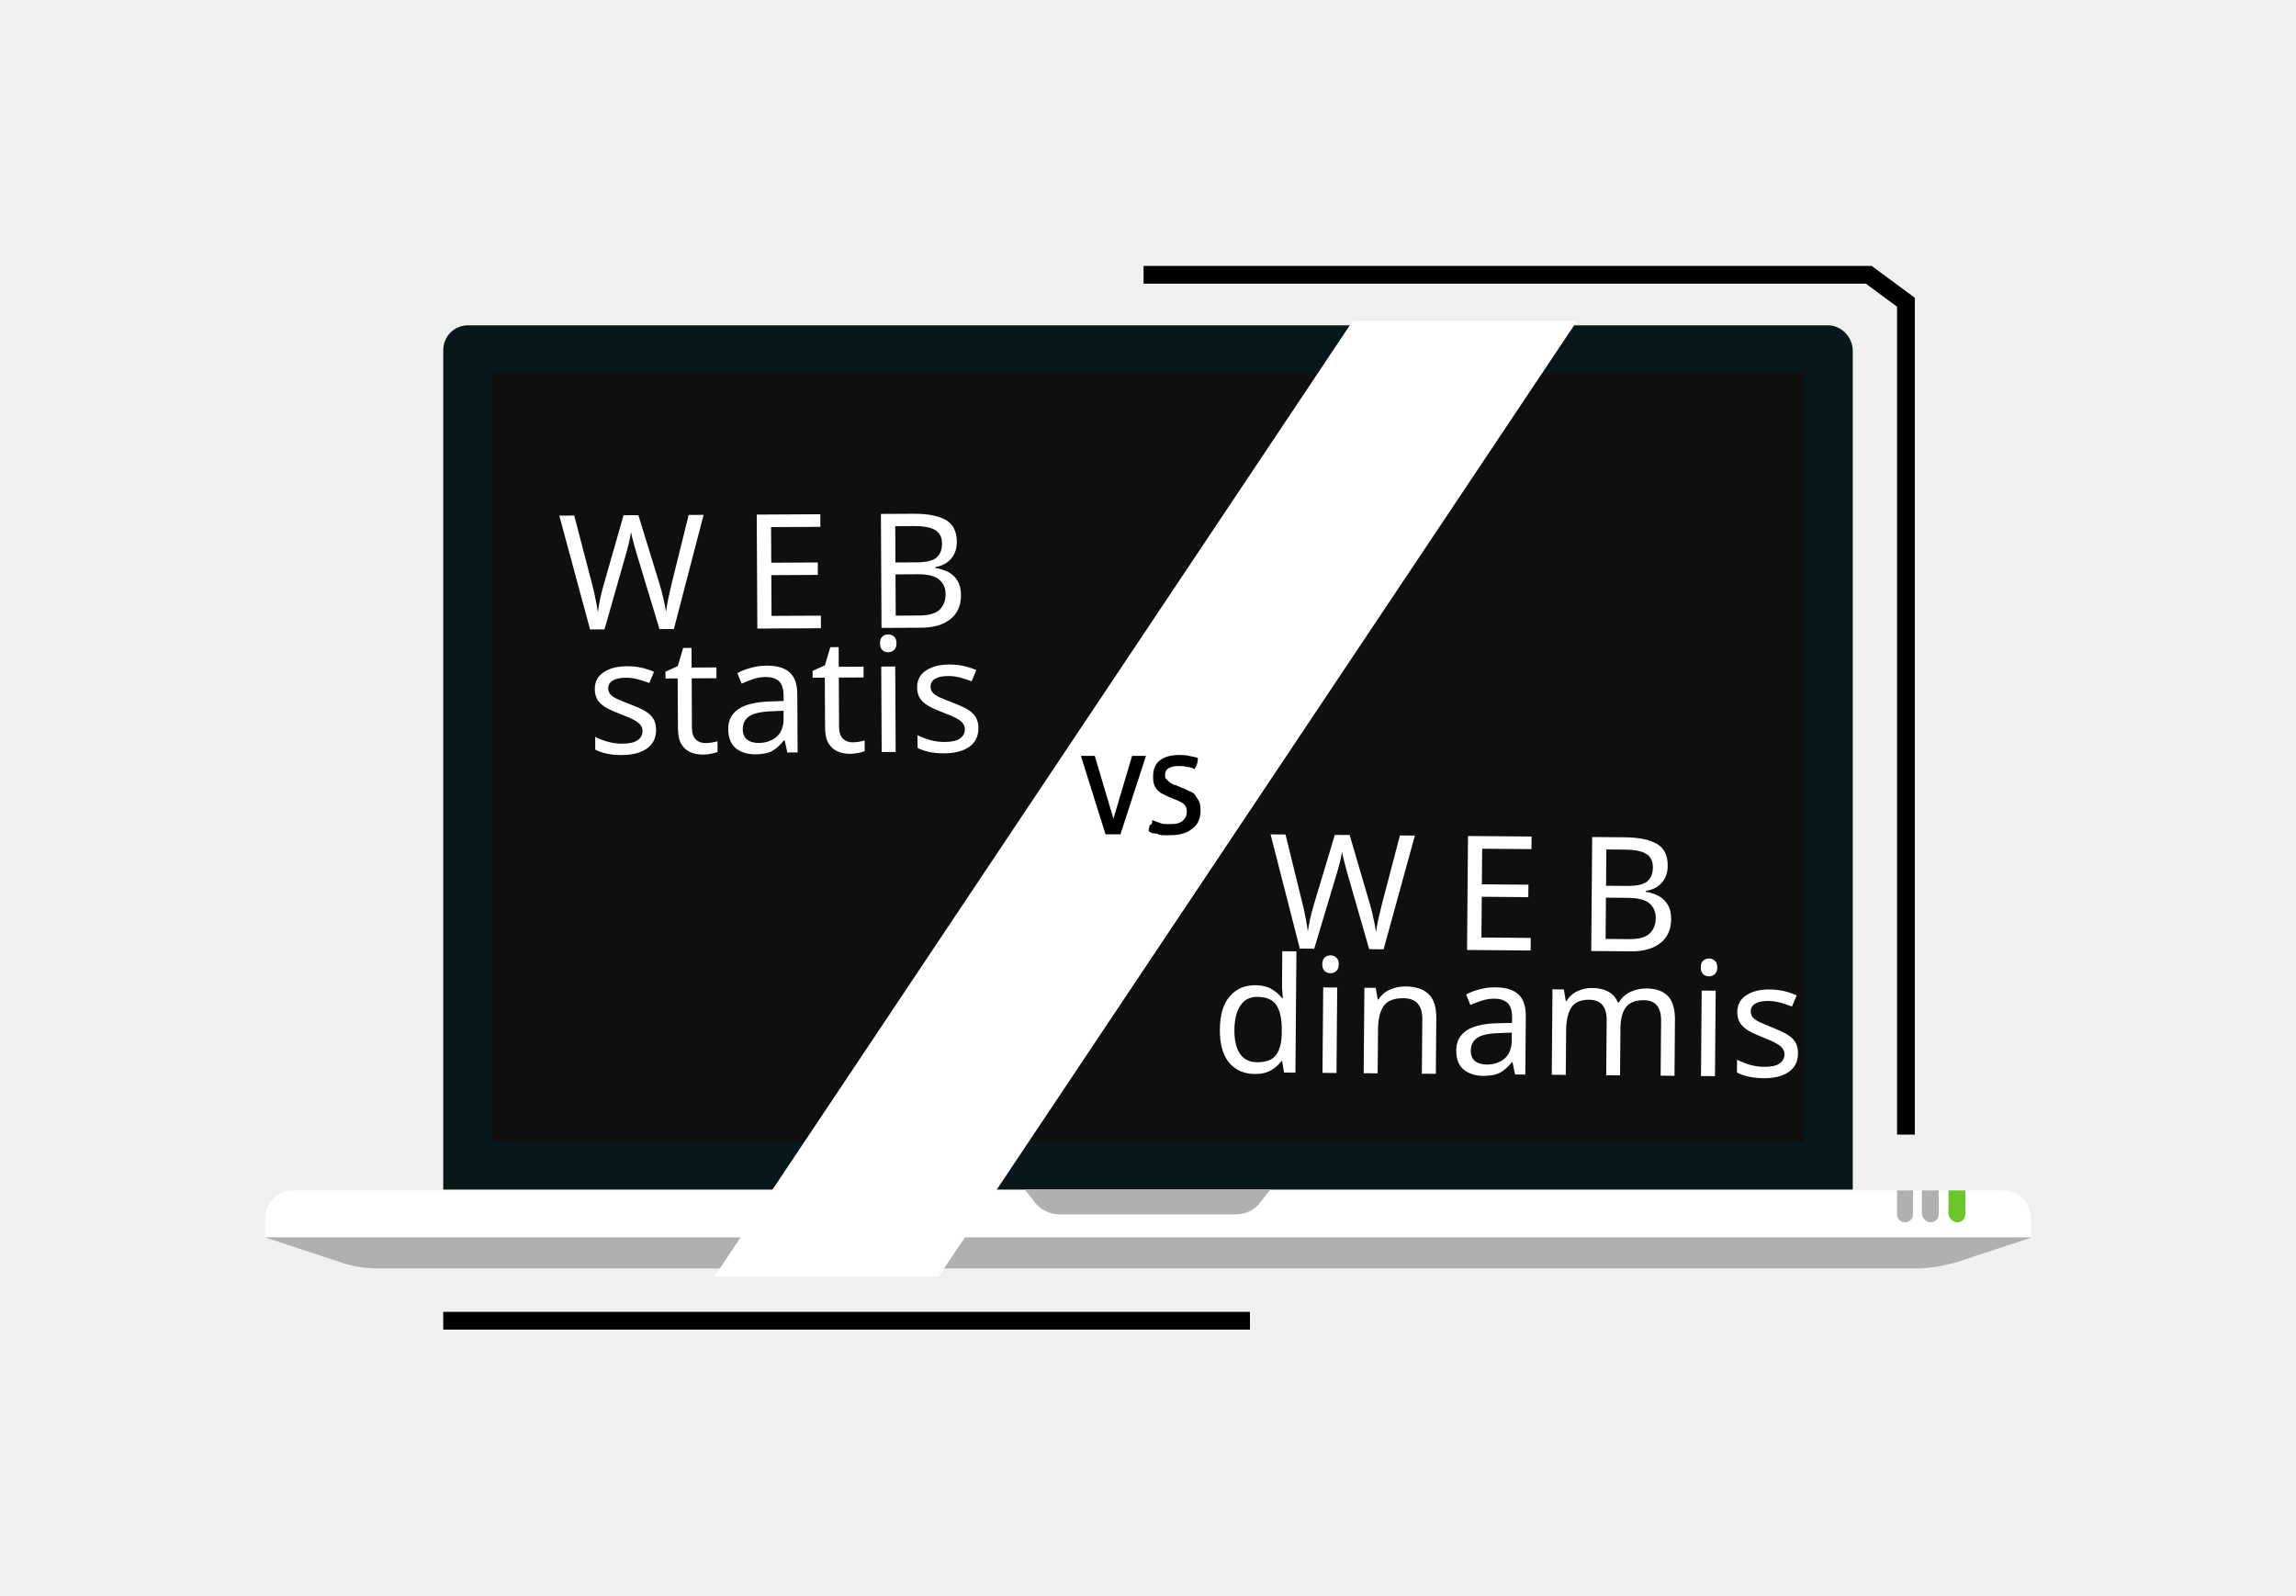
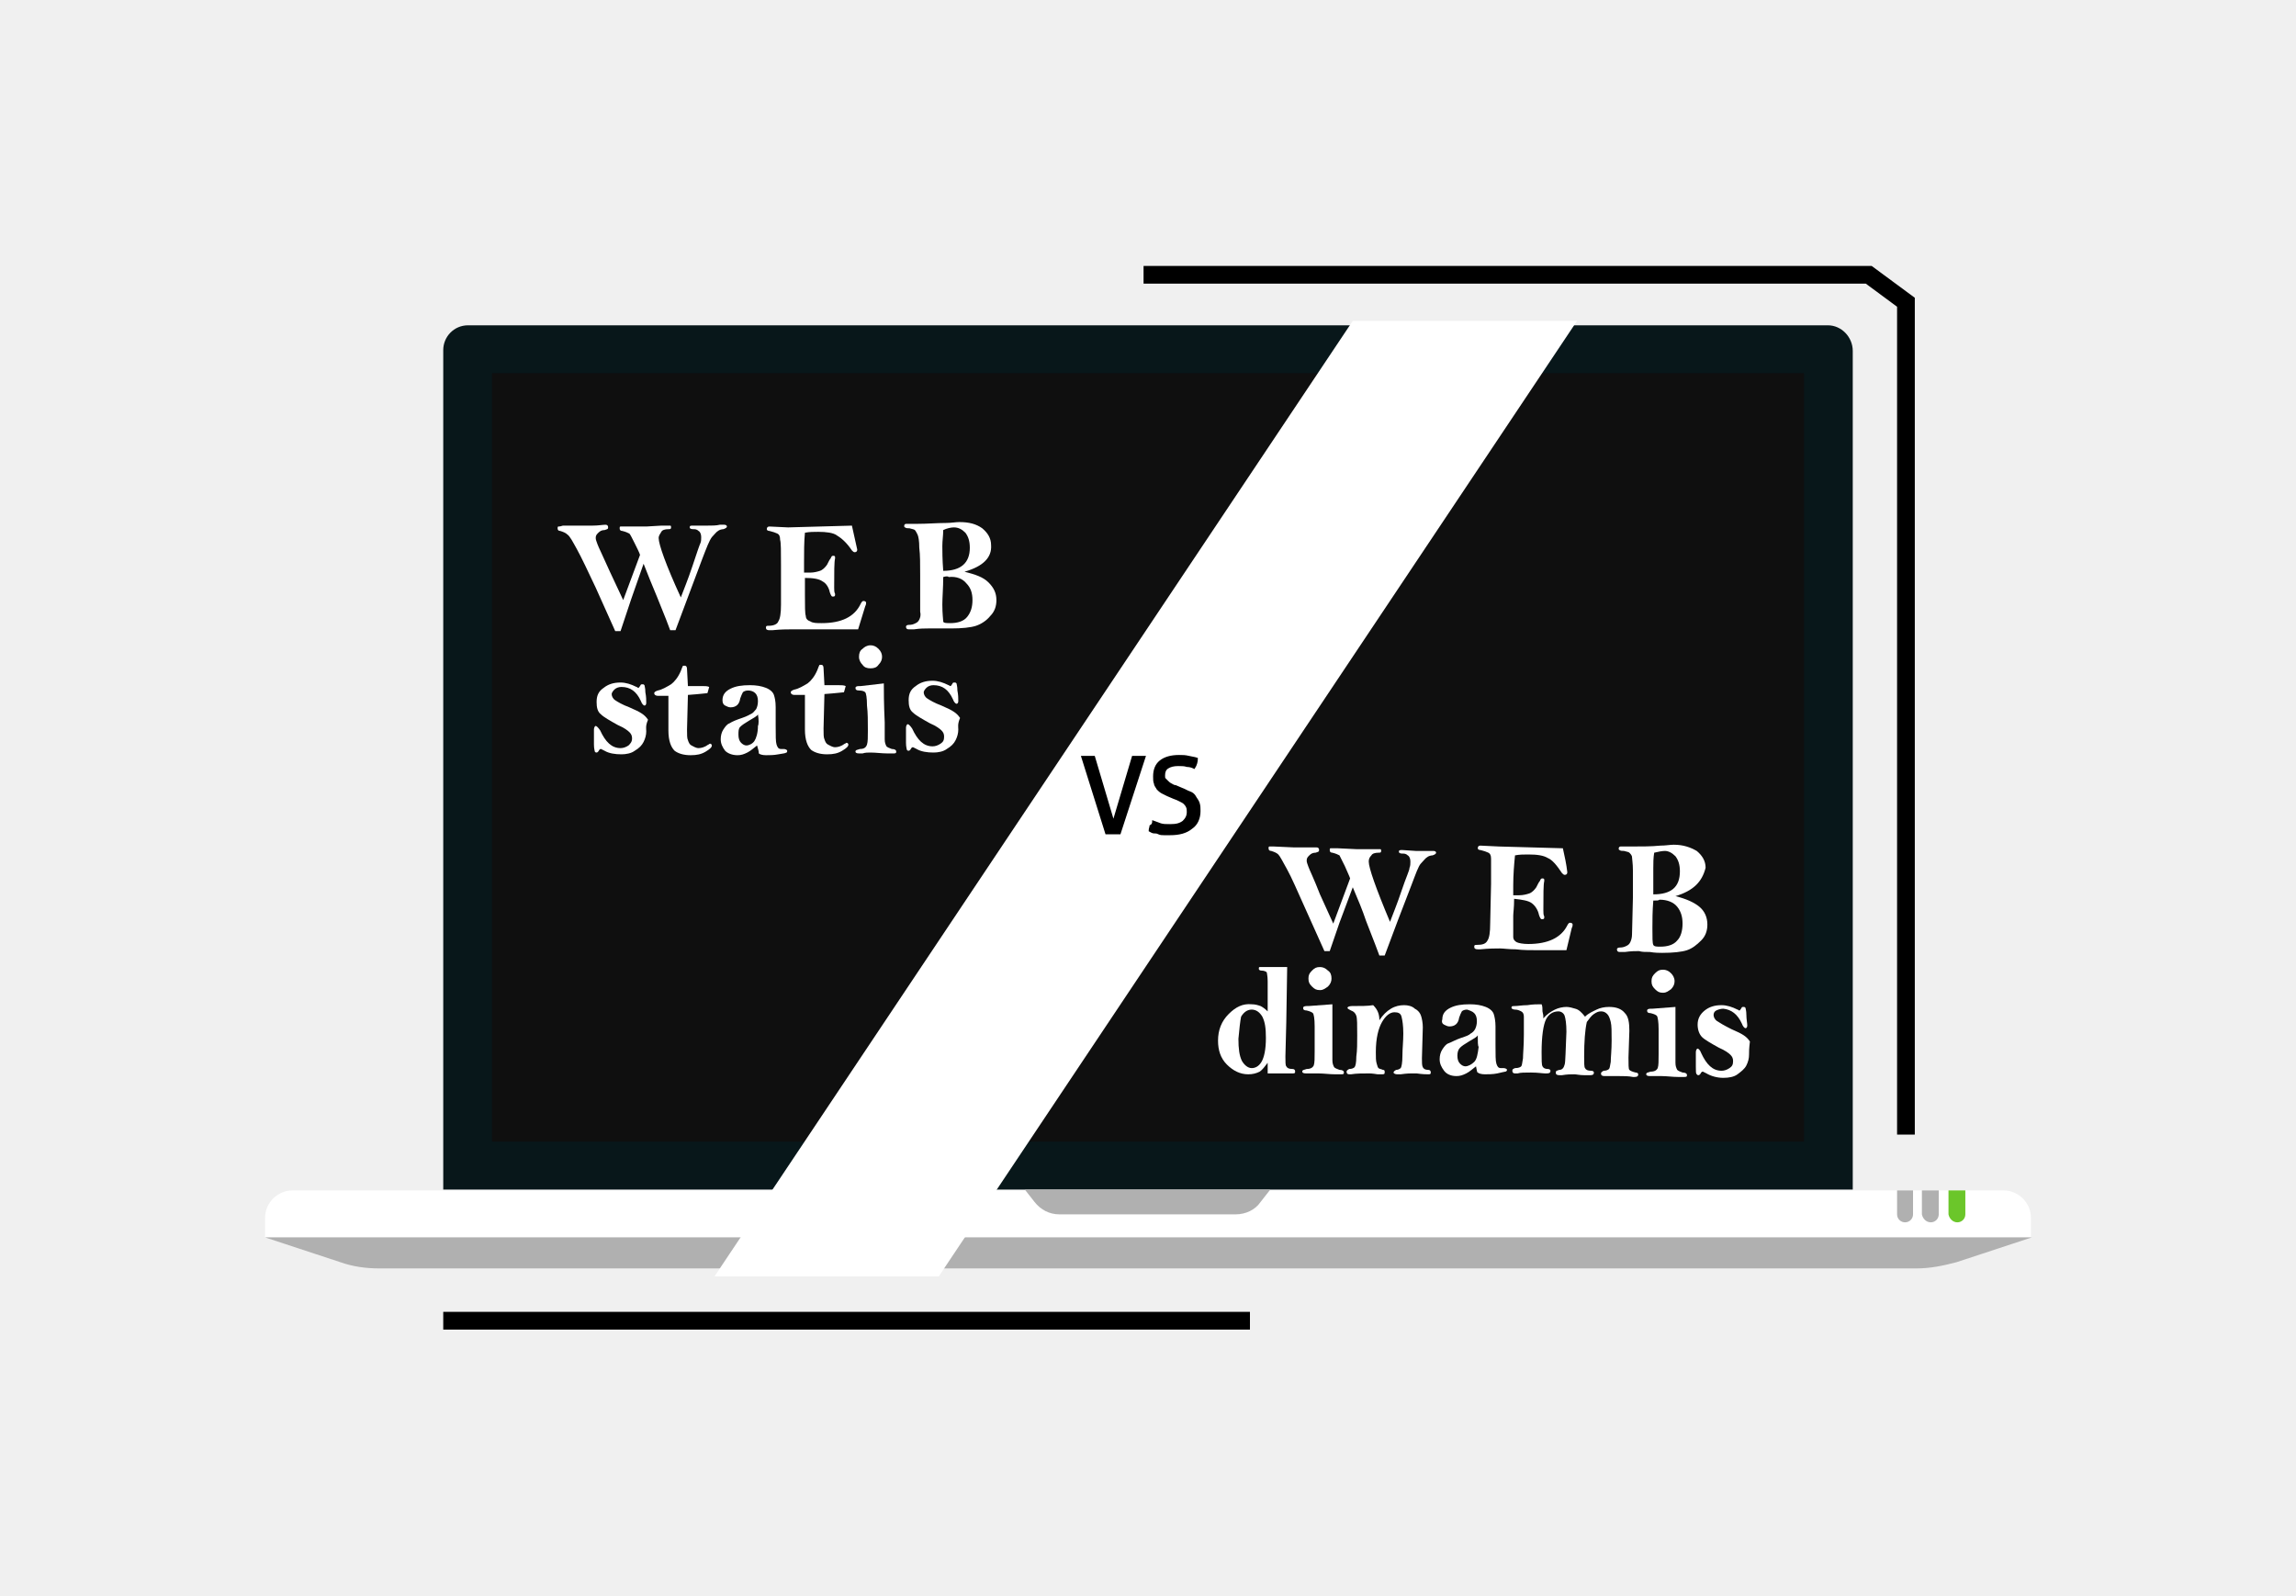
<svg xmlns="http://www.w3.org/2000/svg" version="1.1" id="Layer_1" x="0px" y="0px" viewBox="0 0 259 180" style="enable-background:new 0 0 259 180;" xml:space="preserve">
  <style type="text/css">
	.st0{display:none;fill:#E6E6E6;}
	.st1{fill:#08171A;}
	.st2{fill:#0F0F0F;}
	.st3{fill:#FFFFFF;}
	.st4{fill:#B0B0B0;}
	.st5{fill:#6BC62A;}
	.st6{stroke:#000000;stroke-width:0.25;stroke-miterlimit:10;}
	.st7{fill:none;stroke:#000000;stroke-width:2;stroke-miterlimit:10;}
- 	.st8{font-family:'BellMTBold';}
- 	.st9{font-size:18px;}
- 	.st10{letter-spacing:4;}
+ 	.st8{enable-background:new    ;}
</style>
  <rect y="0" class="st0" width="259" height="180" />
  <g>
    <path class="st1" d="M206.2,36.7H52.8c-1.6,0-2.8,1.3-2.8,2.8v94.7h159V39.6C209,38,207.7,36.7,206.2,36.7z" />
    <rect x="55.5" y="42.1" class="st2" width="148" height="86.7" />
    <path class="st3" d="M229.1,139.6H29.9v-2.2c0-1.7,1.4-3.1,3.1-3.1h193c1.7,0,3.1,1.4,3.1,3.1V139.6z" />
    <path class="st4" d="M216.2,143.1H42.8c-1.5,0-3-0.2-4.4-0.7l-8.5-2.8h199.3l-8.5,2.8C219.2,142.8,217.7,143.1,216.2,143.1z" />
    <path class="st4" d="M143.3,134.2h-27.7l1.1,1.4c0.7,0.9,1.7,1.4,2.8,1.4h19.9c1.1,0,2.2-0.5,2.8-1.4L143.3,134.2z" />
    <path class="st5" d="M220.8,137.9L220.8,137.9c0.5,0,0.9-0.4,0.9-0.9v-2.7h-1.9v2.7C219.9,137.5,220.3,137.9,220.8,137.9z" />
    <path class="st4" d="M217.8,137.9L217.8,137.9c0.5,0,0.9-0.4,0.9-0.9v-2.7h-1.9v2.7C216.9,137.5,217.3,137.9,217.8,137.9z" />
    <path class="st4" d="M214.9,137.9L214.9,137.9c0.5,0,0.9-0.4,0.9-0.9v-2.7H214v2.7C214,137.5,214.4,137.9,214.9,137.9z" />
  </g>
  <polygon class="st3" points="152.6,36.2 80.6,144 105.9,144 177.9,36.2 " />
  <g>
    <path class="st6" d="M122.1,85.4c0.1,0,0.2,0,0.3,0s0.2,0,0.4,0c0.1,0,0.2,0,0.3,0s0.2,0,0.3,0l2.2,7.4l2.2-7.4c0.2,0,0.4,0,0.7,0   c0.1,0,0.2,0,0.3,0s0.2,0,0.3,0l-2.8,8.6c-0.1,0-0.2,0-0.3,0c-0.1,0-0.2,0-0.4,0s-0.2,0-0.4,0c-0.1,0-0.2,0-0.4,0L122.1,85.4z" />
    <path class="st6" d="M130.1,92.7c0.3,0.1,0.5,0.2,0.8,0.3c0.3,0.1,0.6,0.1,1.1,0.1c0.7,0,1.1-0.1,1.5-0.4c0.3-0.3,0.5-0.6,0.5-1.1   c0-0.2,0-0.4-0.1-0.6s-0.2-0.3-0.3-0.4s-0.3-0.2-0.5-0.3s-0.4-0.2-0.7-0.3l-0.7-0.3c-0.2-0.1-0.4-0.2-0.6-0.3   c-0.2-0.1-0.4-0.3-0.5-0.4c-0.1-0.2-0.3-0.4-0.3-0.6c-0.1-0.2-0.1-0.5-0.1-0.8c0-0.7,0.2-1.3,0.7-1.7c0.5-0.4,1.2-0.6,2.1-0.6   c0.4,0,0.7,0,1.1,0.1s0.6,0.1,0.9,0.2c0,0.3-0.1,0.7-0.3,1c-0.2-0.1-0.5-0.2-0.8-0.2c-0.3-0.1-0.6-0.1-1-0.1   c-0.5,0-0.9,0.1-1.2,0.3c-0.3,0.2-0.4,0.5-0.4,0.9c0,0.2,0,0.3,0.1,0.4s0.2,0.2,0.3,0.3s0.2,0.2,0.4,0.3c0.2,0.1,0.3,0.2,0.5,0.2   l0.7,0.3c0.3,0.1,0.6,0.3,0.9,0.4s0.5,0.3,0.6,0.5s0.3,0.4,0.4,0.7s0.1,0.6,0.1,0.9c0,0.8-0.3,1.5-0.9,1.9   c-0.6,0.5-1.4,0.7-2.4,0.7c-0.2,0-0.5,0-0.7,0s-0.4,0-0.6-0.1s-0.3-0.1-0.5-0.1s-0.3-0.1-0.5-0.2c0-0.2,0.1-0.4,0.1-0.5   C130,93.1,130.1,92.9,130.1,92.7z" />
  </g>
  <polyline class="st7" points="129,31 210.8,31 215,34.1 215,128 " />
  <line class="st7" x1="141" y1="149" x2="50" y2="149" />
-   <text transform="matrix(1 -5.283845e-03 5.283845e-03 1 62.9393 71.0318)">
-     <tspan x="0" y="0" class="st3 st8 st9 st10">WEB</tspan>
-     <tspan x="3.2" y="14" class="st3 st8 st9">statis</tspan>
-   </text>
-   <text transform="matrix(1 8.293208e-03 -8.293208e-03 1 142.9996 106.9873)">
-     <tspan x="0" y="0" class="st3 st8 st9 st10">WEB</tspan>
-     <tspan x="-6.3" y="14" class="st3 st8 st9">dinamis</tspan>
-   </text>
+   <g class="st8">
+     <path class="st3" d="M70,71.2l-0.6,0l-2.2-4.9c-0.9-1.9-1.6-3.4-2.1-4.3c-0.5-0.9-0.8-1.5-1.1-1.7c-0.2-0.2-0.5-0.3-0.8-0.4   c-0.2,0-0.3-0.1-0.3-0.3c0-0.1,0-0.2,0.1-0.2c0.1,0,0.2,0,0.5-0.1l2.2,0c0.3,0,0.6,0,1.1,0c0.7,0,1.2-0.1,1.5-0.1   c0.2,0,0.3,0.1,0.3,0.3c0,0.2-0.1,0.2-0.4,0.3c-0.3,0-0.5,0.1-0.7,0.3c-0.2,0.2-0.3,0.3-0.3,0.6c0,0.2,0.1,0.4,0.2,0.7   c0.1,0.3,0.6,1.3,1.4,3.1l1.5,3.2l1.9-5.1c-0.1-0.3-0.3-0.7-0.6-1.3c-0.3-0.6-0.5-1-0.6-1.1c-0.2-0.1-0.4-0.2-0.8-0.3   c-0.2,0-0.3-0.1-0.3-0.3c0-0.1,0-0.2,0.1-0.2c0.1,0,0.3,0,0.8,0l2.1,0l1.7-0.1c0.6,0,0.9,0,1,0s0.1,0.1,0.1,0.2   c0,0.2-0.1,0.2-0.3,0.2c-0.4,0-0.7,0.1-0.8,0.3s-0.3,0.4-0.3,0.7c0,0.7,0.8,3,2.5,6.7c0.3-0.8,0.8-2,1.3-3.5   c0.5-1.5,0.8-2.4,0.9-2.6c0.1-0.2,0.1-0.5,0.1-0.7c0-0.3-0.1-0.6-0.3-0.7c-0.2-0.2-0.4-0.2-0.6-0.2c-0.3,0-0.4-0.1-0.4-0.2   c0-0.2,0.1-0.2,0.4-0.2l1.5,0c0.6,0,1.1,0,1.5-0.1c0.2,0,0.4,0,0.5,0c0.2,0,0.3,0.1,0.3,0.2c0,0.1-0.1,0.2-0.4,0.3   c-0.2,0-0.5,0.1-0.6,0.2c-0.2,0.1-0.4,0.4-0.7,0.7c-0.3,0.4-0.6,1.2-1.1,2.5l-1.5,4l-1.5,4l-0.6,0c-0.1-0.3-0.6-1.6-1.5-3.8   c-0.5-1.2-1-2.4-1.5-3.7l-1.4,4L70,71.2z" />
+     <path class="st3" d="M96.1,59.3c0.2,0.9,0.4,1.8,0.6,2.7c0,0.2-0.1,0.3-0.3,0.3c-0.1,0-0.2-0.1-0.3-0.2c-0.6-0.9-1.2-1.4-1.7-1.7   C94,60.1,93.2,60,92.3,60c-0.5,0-1,0-1.5,0.1c-0.1,1-0.1,2.2-0.1,3.4c0,0.2,0,0.6,0,1.1l0.7,0c0.4,0,0.8-0.1,1.1-0.2   c0.3-0.1,0.6-0.4,0.8-0.7c0.2-0.4,0.3-0.6,0.4-0.7c0.1-0.2,0.1-0.3,0.3-0.3c0.2,0,0.2,0.1,0.2,0.2c0,0,0,0.1,0,0.1   c-0.1,0.4-0.1,1.5-0.1,3.3c0,0.3,0,0.5,0.1,0.7c0,0.1,0,0.1,0,0.1c0,0.2-0.1,0.2-0.3,0.2c-0.1,0-0.2-0.2-0.3-0.5   c-0.1-0.5-0.4-1-0.8-1.2c-0.4-0.3-1.1-0.4-2-0.4c0,1,0,1.6,0,1.9c0,1.3,0,2.1,0.1,2.4c0,0.3,0.2,0.5,0.5,0.6   c0.3,0.2,0.7,0.2,1.3,0.2c2.2,0,3.7-0.7,4.4-2.2c0.1-0.2,0.2-0.3,0.3-0.3c0.2,0,0.3,0.1,0.3,0.2c0,0.1,0,0.2-0.1,0.4L96.8,71   l-3.2,0c-0.9,0-1.7,0-2.5,0c-0.8,0-1.4,0-1.8,0c-0.5,0-1.2,0-2.2,0.1c-0.1,0-0.2,0-0.3,0c-0.3,0-0.4-0.1-0.4-0.3   c0-0.2,0.1-0.2,0.3-0.2c0.6,0,1-0.2,1.1-0.5c0.2-0.3,0.3-0.9,0.3-1.9l0-4.5c0-1.5,0-2.5-0.1-2.8c0-0.4-0.1-0.6-0.3-0.7   c-0.2-0.1-0.5-0.2-0.9-0.3c-0.2,0-0.3-0.1-0.3-0.2c0-0.2,0.1-0.3,0.3-0.3l2.1,0.1L96.1,59.3z" />
+     <path class="st3" d="M108.8,64.5c1.2,0.3,2.1,0.6,2.7,1.2s0.9,1.2,0.9,2c0,0.7-0.2,1.3-0.7,1.8c-0.4,0.5-1,0.9-1.6,1.1   c-0.6,0.2-1.6,0.3-2.8,0.3c-0.3,0-0.8,0-1.4,0c-0.5,0-0.9,0-1.2,0c-0.4,0-0.9,0-1.6,0.1c-0.3,0-0.5,0-0.6,0c-0.2,0-0.3-0.1-0.3-0.3   c0-0.1,0.1-0.2,0.3-0.2c0.4,0,0.6-0.1,0.8-0.2s0.3-0.2,0.4-0.4c0.1-0.2,0.2-0.5,0.1-0.9l0-4.1c0-1.3,0-2.3-0.1-3.1   c0-0.8-0.1-1.3-0.2-1.5c-0.1-0.2-0.2-0.4-0.3-0.5c-0.1-0.1-0.3-0.1-0.6-0.2c-0.2,0-0.4,0-0.5-0.1c-0.1,0-0.1-0.1-0.1-0.2   c0-0.1,0.1-0.2,0.2-0.2c0.1,0,0.5,0,1.2,0c1.2,0,2.3-0.1,3.3-0.1c0.6,0,1.1-0.1,1.5-0.1c1.1,0,1.9,0.2,2.6,0.7c0.6,0.5,1,1.1,1,1.9   C111.9,62.9,110.9,63.9,108.8,64.5z M106.4,64.4c2,0,3-0.9,3-2.6c0-0.8-0.2-1.3-0.5-1.7c-0.4-0.4-0.8-0.6-1.3-0.6   c-0.3,0-0.8,0.1-1.2,0.3c0,0.6-0.1,1.2-0.1,1.8C106.3,62.1,106.3,63.1,106.4,64.4z M106.4,65.1c0,1.2-0.1,2.3-0.1,3.1   c0,1.1,0.1,1.7,0.1,1.9s0.4,0.2,0.8,0.2c0.8,0,1.5-0.2,1.9-0.7c0.4-0.5,0.6-1.1,0.6-1.9c0-0.8-0.2-1.4-0.7-1.9   c-0.4-0.5-1.1-0.8-2-0.7C107,65,106.7,65,106.4,65.1z" />
+   </g>
+   <g class="st8">
+     <path class="st3" d="M72.9,82.5c0,0.4-0.1,0.8-0.3,1.2c-0.2,0.4-0.5,0.7-1,1c-0.4,0.3-1,0.4-1.5,0.4c-0.7,0-1.4-0.1-1.9-0.4   c-0.2-0.1-0.4-0.2-0.4-0.2c-0.1,0-0.1,0-0.2,0.1c-0.1,0.2-0.2,0.3-0.3,0.3c-0.1,0-0.1,0-0.2-0.1c0-0.1-0.1-0.3-0.1-0.8   c0-0.5,0-1,0-1.7c0-0.2,0.1-0.4,0.2-0.4s0.3,0.2,0.5,0.5c0.6,1.3,1.3,2,2.3,2c0.3,0,0.6-0.1,0.9-0.3c0.2-0.2,0.4-0.4,0.4-0.8   c0-0.3-0.1-0.5-0.3-0.7c-0.2-0.2-0.6-0.5-1.3-0.8c-0.9-0.5-1.6-0.9-1.9-1.2c-0.4-0.3-0.5-0.8-0.5-1.4c0-0.7,0.2-1.2,0.8-1.6   c0.5-0.4,1.1-0.6,1.9-0.6c0.6,0,1.2,0.2,1.8,0.5c0.1,0,0.1,0.1,0.2,0.1c0.1,0,0.1-0.1,0.2-0.2c0.1-0.2,0.1-0.2,0.3-0.2   c0.1,0,0.1,0,0.2,0.1c0,0.1,0.1,0.3,0.1,0.8c0.1,0.5,0.1,0.9,0.1,1.2c0,0.2-0.1,0.3-0.2,0.3c-0.1,0-0.3-0.2-0.4-0.5   c-0.5-1.1-1.2-1.6-2.2-1.6c-0.3,0-0.6,0.1-0.8,0.3c-0.2,0.2-0.3,0.4-0.3,0.5c0,0.2,0.1,0.5,0.4,0.7c0.3,0.2,0.8,0.5,1.6,0.8   c0.7,0.3,1.1,0.5,1.4,0.7c0.3,0.2,0.5,0.4,0.7,0.7C72.8,81.9,72.9,82.2,72.9,82.5z" />
+     <path class="st3" d="M77.6,77.4c0.4,0,0.9,0,1.6,0c0.3,0,0.6,0,0.8,0.1c-0.1,0.4-0.2,0.7-0.2,0.7c-0.1,0-0.8,0.1-2.2,0.2l-0.1,3.9   c0,0.6,0,1,0.1,1.2c0.1,0.3,0.2,0.5,0.4,0.6s0.5,0.3,0.8,0.3c0.3,0,0.7-0.1,1.1-0.4c0.1,0,0.1-0.1,0.2-0.1c0.1,0,0.2,0.1,0.2,0.2   c0,0.2-0.2,0.4-0.7,0.7c-0.5,0.3-1,0.4-1.7,0.4c-0.8,0-1.4-0.2-1.8-0.5c-0.4-0.4-0.7-1.1-0.7-2.3c0-1.3,0-2.6,0-3.9   c-0.6,0-1,0-1.2,0c-0.2,0-0.4-0.1-0.4-0.3c0-0.1,0.1-0.2,0.4-0.3c0.5-0.1,1-0.4,1.5-0.7c0.4-0.3,0.8-0.8,1.1-1.5   c0.1-0.3,0.2-0.5,0.2-0.5c0-0.1,0.1-0.1,0.2-0.1c0.2,0,0.3,0.1,0.3,0.4L77.6,77.4z" />
+     <path class="st3" d="M85.4,84.1c-0.4,0.3-0.7,0.6-1.1,0.8c-0.4,0.2-0.7,0.3-1.1,0.3c-0.6,0-1.1-0.2-1.4-0.5   c-0.3-0.4-0.5-0.8-0.5-1.3c0-0.4,0.1-0.8,0.3-1.1c0.2-0.3,0.4-0.6,0.7-0.7c0.3-0.2,0.8-0.4,1.4-0.6c0.6-0.2,0.9-0.4,1.1-0.5   s0.3-0.3,0.5-0.5c0.1-0.2,0.2-0.5,0.2-0.9c0-0.4-0.1-0.7-0.3-0.9s-0.5-0.3-0.8-0.3c-0.3,0-0.5,0.1-0.6,0.2   c-0.1,0.2-0.2,0.4-0.3,0.7c-0.1,0.7-0.5,1-1.1,1c-0.2,0-0.4-0.1-0.6-0.2c-0.2-0.1-0.3-0.3-0.3-0.6c0-0.6,0.3-1,0.9-1.3   c0.6-0.3,1.3-0.4,2.2-0.4c0.7,0,1.3,0.1,1.8,0.3c0.5,0.2,0.8,0.5,0.9,0.8c0.1,0.3,0.2,0.7,0.2,1.4l0,2.1c0,1.1,0,1.8,0.1,2.1   c0.1,0.3,0.2,0.5,0.5,0.5c0,0,0.1,0,0.1,0c0.1,0,0.2,0,0.2,0c0.2,0,0.4,0.1,0.4,0.2c0,0.1,0,0.2-0.1,0.2c-0.1,0.1-0.4,0.1-0.9,0.2   s-1,0.1-1.4,0.1s-0.7-0.1-0.8-0.2C85.6,84.7,85.5,84.5,85.4,84.1z M85.5,80.6c-0.1,0.2-0.5,0.4-1,0.7c-0.5,0.3-0.8,0.5-1,0.7   c-0.2,0.2-0.2,0.5-0.2,0.9c0,0.4,0.1,0.7,0.3,0.9c0.2,0.2,0.4,0.3,0.6,0.3c0.3,0,0.7-0.2,0.9-0.5s0.4-0.9,0.4-1.7   C85.6,81.7,85.6,81.2,85.5,80.6z" />
+     <path class="st3" d="M93,77.3c0.4,0,0.9,0,1.6,0c0.3,0,0.6,0,0.8,0.1c-0.1,0.4-0.2,0.7-0.2,0.7c-0.1,0-0.8,0.1-2.2,0.2l-0.1,3.9   c0,0.6,0,1,0.1,1.2c0.1,0.3,0.2,0.5,0.4,0.6s0.5,0.3,0.8,0.3c0.3,0,0.7-0.1,1.1-0.4c0.1,0,0.1-0.1,0.2-0.1c0.1,0,0.2,0.1,0.2,0.2   c0,0.2-0.2,0.4-0.7,0.7c-0.5,0.3-1,0.4-1.7,0.4c-0.8,0-1.4-0.2-1.8-0.5c-0.4-0.4-0.7-1.1-0.7-2.3c0-1.3,0-2.6,0-3.9   c-0.6,0-1,0-1.2,0c-0.2,0-0.4-0.1-0.4-0.3c0-0.1,0.1-0.2,0.4-0.3c0.5-0.1,1-0.4,1.5-0.7c0.4-0.3,0.8-0.8,1.1-1.5   c0.1-0.3,0.2-0.5,0.2-0.5c0-0.1,0.1-0.1,0.2-0.1c0.2,0,0.3,0.1,0.3,0.4L93,77.3z" />
+     <path class="st3" d="M99.7,77.1c0,0.8,0,2.3,0.1,4.4l0,1.9c0,0.4,0.1,0.6,0.2,0.8c0.1,0.1,0.3,0.2,0.6,0.3c0.3,0,0.5,0.1,0.5,0.3   c0,0.2-0.1,0.2-0.4,0.2c-0.1,0-0.3,0-0.6,0c-0.6,0-1.3-0.1-1.9-0.1c-0.3,0-0.6,0-0.9,0.1c-0.2,0-0.3,0-0.4,0   c-0.3,0-0.4-0.1-0.4-0.2c0-0.2,0.2-0.2,0.5-0.3c0.5,0,0.7-0.2,0.8-0.5c0.1-0.3,0.1-0.8,0.1-1.6c0-1,0-2-0.1-2.8   c0-0.9-0.1-1.4-0.2-1.5c-0.1-0.1-0.3-0.2-0.7-0.2c-0.3,0-0.4-0.1-0.4-0.3c0-0.1,0.1-0.2,0.4-0.2l0.2,0L99.7,77.1z M99.5,74.1   c0,0.3-0.1,0.6-0.4,0.9c-0.2,0.3-0.5,0.4-0.9,0.4c-0.4,0-0.7-0.1-0.9-0.4c-0.2-0.2-0.4-0.5-0.4-0.9c0-0.4,0.1-0.7,0.4-0.9   c0.2-0.2,0.5-0.4,0.9-0.4c0.3,0,0.6,0.1,0.9,0.4C99.4,73.5,99.5,73.8,99.5,74.1z" />
+     <path class="st3" d="M108.1,82.3c0,0.4-0.1,0.8-0.3,1.2s-0.5,0.7-1,1c-0.4,0.3-1,0.4-1.5,0.4c-0.7,0-1.4-0.1-1.9-0.4   c-0.2-0.1-0.4-0.2-0.4-0.2c-0.1,0-0.1,0-0.2,0.1c-0.1,0.2-0.2,0.3-0.3,0.3c-0.1,0-0.1,0-0.2-0.1c0-0.1-0.1-0.3-0.1-0.8   c0-0.5,0-1,0-1.7c0-0.2,0.1-0.4,0.2-0.4c0.1,0,0.3,0.2,0.5,0.5c0.6,1.3,1.3,2,2.3,2c0.3,0,0.6-0.1,0.9-0.3s0.4-0.4,0.4-0.8   c0-0.3-0.1-0.5-0.3-0.7c-0.2-0.2-0.6-0.5-1.3-0.8c-0.9-0.5-1.6-0.9-1.9-1.2c-0.4-0.3-0.5-0.8-0.5-1.4c0-0.7,0.2-1.2,0.8-1.6   c0.5-0.4,1.1-0.6,1.9-0.6c0.6,0,1.2,0.2,1.8,0.5c0.1,0,0.1,0.1,0.2,0.1c0.1,0,0.1-0.1,0.2-0.2c0.1-0.2,0.1-0.2,0.3-0.2   c0.1,0,0.1,0,0.2,0.1c0,0.1,0.1,0.3,0.1,0.8c0.1,0.5,0.1,0.9,0.1,1.2c0,0.2-0.1,0.3-0.2,0.3c-0.1,0-0.3-0.2-0.4-0.5   c-0.5-1.1-1.2-1.6-2.2-1.6c-0.3,0-0.6,0.1-0.8,0.3s-0.3,0.4-0.3,0.5c0,0.2,0.1,0.5,0.4,0.7c0.3,0.2,0.8,0.5,1.6,0.8   c0.7,0.3,1.1,0.5,1.4,0.7c0.3,0.2,0.5,0.4,0.7,0.7C108,81.7,108.1,82,108.1,82.3z" />
+   </g>
+   <g class="st8">
+     <path class="st3" d="M150,107.3l-0.6,0l-2.2-4.9c-0.9-2-1.5-3.4-2-4.3s-0.8-1.5-1-1.7s-0.5-0.3-0.8-0.4c-0.2,0-0.3-0.1-0.3-0.3   c0-0.1,0-0.2,0.1-0.2c0.1,0,0.2,0,0.5,0l2.2,0.1c0.3,0,0.6,0,1.1,0c0.7,0,1.2,0,1.5,0c0.2,0,0.3,0.1,0.3,0.3c0,0.2-0.1,0.2-0.4,0.3   c-0.3,0-0.5,0.1-0.7,0.3c-0.2,0.2-0.3,0.3-0.3,0.6c0,0.2,0.1,0.4,0.2,0.7c0.1,0.3,0.6,1.3,1.3,3.1l1.5,3.3l1.9-5.1   c-0.1-0.3-0.3-0.7-0.6-1.4c-0.3-0.6-0.5-1-0.6-1.2c-0.2-0.1-0.4-0.2-0.8-0.3c-0.2,0-0.3-0.1-0.3-0.3c0-0.1,0-0.2,0.1-0.2   c0.1,0,0.3,0,0.8,0l2.1,0.1l1.7,0c0.6,0,0.9,0,1,0s0.1,0.1,0.1,0.2c0,0.2-0.1,0.2-0.3,0.2c-0.4,0-0.7,0.1-0.8,0.3   c-0.2,0.2-0.3,0.4-0.3,0.7c0,0.7,0.8,3,2.4,6.8c0.3-0.8,0.8-2,1.3-3.5s0.9-2.3,0.9-2.6c0.1-0.2,0.1-0.5,0.1-0.7   c0-0.3-0.1-0.6-0.3-0.7c-0.2-0.2-0.4-0.2-0.6-0.2c-0.3,0-0.4-0.1-0.4-0.2c0-0.2,0.1-0.2,0.4-0.2l1.5,0.1c0.6,0,1.1,0,1.5,0   c0.2,0,0.4,0,0.5,0c0.2,0,0.3,0.1,0.3,0.2c0,0.1-0.1,0.2-0.4,0.3c-0.2,0-0.5,0.1-0.6,0.2c-0.2,0.1-0.4,0.4-0.7,0.7   s-0.6,1.2-1.1,2.5l-1.5,3.9l-1.5,4l-0.6,0c-0.1-0.3-0.6-1.6-1.5-3.9c-0.4-1.2-0.9-2.4-1.5-3.8l-1.5,4L150,107.3z" />
+     <path class="st3" d="M176.3,95.7c0.2,0.9,0.4,1.8,0.5,2.7c0,0.2-0.1,0.3-0.3,0.3c-0.1,0-0.2-0.1-0.3-0.2c-0.6-0.9-1.1-1.5-1.6-1.7   c-0.5-0.3-1.2-0.4-2.2-0.4c-0.5,0-1,0-1.5,0.1c-0.1,1-0.2,2.2-0.2,3.4c0,0.2,0,0.6,0,1.1l0.7,0c0.4,0,0.8-0.1,1.1-0.2   s0.6-0.4,0.8-0.7c0.2-0.4,0.3-0.6,0.4-0.7c0.1-0.2,0.1-0.3,0.3-0.3c0.2,0,0.2,0.1,0.2,0.2c0,0,0,0.1,0,0.1   c-0.1,0.4-0.1,1.5-0.1,3.3c0,0.3,0,0.5,0.1,0.7c0,0.1,0,0.1,0,0.1c0,0.2-0.1,0.2-0.3,0.2c-0.1,0-0.2-0.2-0.3-0.5   c-0.1-0.5-0.4-1-0.8-1.3c-0.4-0.3-1.1-0.4-2-0.5c0,1-0.1,1.6-0.1,1.9c0,1.3,0,2.1,0,2.4c0,0.3,0.2,0.5,0.4,0.6s0.7,0.2,1.3,0.2   c2.2,0,3.7-0.7,4.4-2.1c0.1-0.2,0.2-0.3,0.3-0.3c0.2,0,0.3,0.1,0.3,0.2c0,0.1,0,0.2-0.1,0.4l-0.6,2.5l-3.2,0c-0.9,0-1.7,0-2.5-0.1   c-0.8,0-1.4-0.1-1.8-0.1c-0.5,0-1.2,0-2.2,0.1c-0.1,0-0.2,0-0.3,0c-0.3,0-0.4-0.1-0.4-0.3c0-0.2,0.1-0.2,0.3-0.2   c0.6,0,1-0.1,1.2-0.5c0.2-0.3,0.3-0.9,0.3-1.9l0.1-4.5c0-1.5,0-2.5,0-2.8c0-0.4-0.1-0.6-0.3-0.7c-0.2-0.1-0.5-0.2-0.9-0.3   c-0.2,0-0.3-0.1-0.3-0.2c0-0.2,0.1-0.3,0.3-0.3l2.1,0.1L176.3,95.7z" />
+     <path class="st3" d="M189,101.1c1.2,0.3,2.1,0.7,2.7,1.2c0.6,0.5,0.9,1.2,0.9,2c0,0.7-0.2,1.3-0.7,1.8s-1,0.9-1.6,1.1   s-1.6,0.3-2.8,0.3c-0.3,0-0.8,0-1.4-0.1c-0.5,0-0.9,0-1.2-0.1c-0.4,0-0.9,0-1.6,0.1c-0.3,0-0.5,0-0.6,0c-0.2,0-0.3-0.1-0.3-0.3   c0-0.1,0.1-0.2,0.3-0.2c0.4,0,0.6-0.1,0.8-0.2c0.2-0.1,0.3-0.2,0.4-0.4s0.2-0.5,0.2-0.9l0.1-4.1c0-1.3,0-2.3,0-3.1   c0-0.8-0.1-1.3-0.1-1.5s-0.2-0.4-0.3-0.5c-0.1-0.1-0.3-0.1-0.6-0.2c-0.2,0-0.4,0-0.5-0.1c-0.1,0-0.1-0.1-0.1-0.2   c0-0.1,0.1-0.2,0.2-0.2c0.1,0,0.5,0,1.2,0c1.2,0,2.3,0,3.3-0.1c0.6,0,1.1-0.1,1.5-0.1c1.1,0,1.9,0.3,2.6,0.7c0.6,0.5,1,1.1,1,1.9   C192,99.5,191,100.5,189,101.1z M186.5,101.6c-0.1,1.2-0.1,2.3-0.1,3.1c0,1.1,0,1.7,0.1,1.9c0.1,0.2,0.4,0.2,0.8,0.2   c0.8,0,1.5-0.2,1.9-0.7c0.4-0.4,0.6-1.1,0.6-1.9c0-0.8-0.2-1.4-0.6-1.9c-0.4-0.5-1.1-0.8-2-0.8   C187.1,101.6,186.9,101.6,186.5,101.6z M186.5,100.9c2,0,3-0.8,3-2.6c0-0.8-0.2-1.3-0.5-1.7c-0.4-0.4-0.8-0.6-1.2-0.6   c-0.3,0-0.8,0.1-1.2,0.2c-0.1,0.6-0.1,1.2-0.1,1.8C186.5,98.7,186.5,99.6,186.5,100.9z" />
+   </g>
+   <g class="st8">
+     <path class="st3" d="M143,114.1c0-1.7,0-2.8,0-3.4c0-0.6-0.1-0.9-0.1-1c-0.1-0.1-0.3-0.2-0.6-0.2c-0.2,0-0.3-0.1-0.3-0.2   c0-0.1,0-0.2,0.1-0.2c0.1,0,0.3,0,0.8,0l2.3,0l-0.1,6.2l-0.1,3.9c0,0.6,0,1,0.1,1.1c0.1,0.2,0.3,0.3,0.7,0.3c0.2,0,0.3,0.1,0.3,0.3   c0,0.2-0.1,0.2-0.3,0.2l-2.8,0l0-1.2c-0.3,0.4-0.6,0.8-0.9,1c-0.4,0.2-0.8,0.3-1.3,0.3c-0.9,0-1.7-0.4-2.4-1.1   c-0.7-0.7-1-1.6-1-2.7c0-1.2,0.4-2.2,1.2-3c0.8-0.8,1.6-1.2,2.6-1.1c0.4,0,0.7,0.1,1,0.2C142.4,113.6,142.7,113.8,143,114.1z    M139.7,117.2c0,1.1,0.1,1.9,0.4,2.5c0.3,0.5,0.7,0.8,1.1,0.8c0.4,0,0.8-0.2,1.1-0.7s0.5-1.4,0.5-2.7c0-1.1-0.1-1.8-0.4-2.4   c-0.3-0.5-0.7-0.8-1.2-0.8c-0.5,0-0.9,0.3-1.2,0.8C139.9,115.2,139.8,116.1,139.7,117.2z" />
+     <path class="st3" d="M150.3,113.3c0,0.8,0,2.3,0,4.4l0,1.9c0,0.4,0.1,0.6,0.2,0.8c0.1,0.1,0.3,0.2,0.6,0.3c0.3,0,0.5,0.1,0.5,0.3   c0,0.2-0.1,0.2-0.4,0.2c-0.1,0-0.3,0-0.6,0c-0.6,0-1.3-0.1-1.9-0.1c-0.3,0-0.6,0-1,0c-0.2,0-0.3,0-0.4,0c-0.3,0-0.4-0.1-0.4-0.2   c0-0.2,0.2-0.2,0.5-0.3c0.5,0,0.7-0.2,0.8-0.4c0.1-0.3,0.1-0.8,0.1-1.6c0-1,0-2,0-2.8c0-0.9-0.1-1.4-0.2-1.5   c-0.1-0.1-0.3-0.2-0.7-0.3c-0.3,0-0.4-0.1-0.4-0.3c0-0.1,0.1-0.2,0.4-0.2l0.2,0L150.3,113.3z M150.2,110.4c0,0.3-0.1,0.6-0.4,0.9   c-0.3,0.2-0.5,0.4-0.9,0.4c-0.4,0-0.6-0.1-0.9-0.4s-0.4-0.5-0.4-0.9c0-0.4,0.1-0.6,0.4-0.9s0.5-0.4,0.9-0.4c0.3,0,0.6,0.1,0.9,0.4   C150.1,109.7,150.2,110,150.2,110.4z" />
+     <path class="st3" d="M155.6,115.1c0.4-0.6,0.8-1,1.3-1.3c0.5-0.3,1-0.4,1.5-0.4c0.4,0,0.9,0.1,1.2,0.4c0.4,0.2,0.6,0.5,0.7,0.8   s0.2,0.8,0.2,1.3l-0.1,3.5c0,0.5,0,0.8,0.1,1c0.1,0.2,0.3,0.3,0.6,0.3c0.2,0,0.3,0.1,0.3,0.3c0,0.2-0.1,0.2-0.3,0.2   c-0.2,0-0.6,0-1.3-0.1c-0.2,0-0.4,0-0.6,0c-0.1,0-0.5,0-1.2,0.1l-0.4,0c-0.2,0-0.4-0.1-0.4-0.2c0-0.1,0.1-0.2,0.3-0.3   c0.2,0,0.4-0.1,0.5-0.2c0.1-0.1,0.2-0.6,0.2-1.4s0.1-1.6,0.1-2.5c0-0.9-0.1-1.5-0.2-1.9s-0.4-0.5-0.8-0.5c-0.5,0-1,0.4-1.4,1.1   c-0.4,0.7-0.7,1.8-0.7,3.4c0,0.6,0,1,0.1,1.3s0.1,0.4,0.2,0.5c0.1,0.1,0.3,0.1,0.5,0.2c0.2,0,0.2,0.1,0.2,0.3   c0,0.2-0.1,0.2-0.4,0.2c-0.1,0-0.2,0-0.4,0c-0.6-0.1-0.9-0.1-0.9-0.1c-0.8,0-1.5,0-2.1,0.1c-0.1,0-0.2,0-0.2,0   c-0.2,0-0.3-0.1-0.3-0.3c0-0.1,0.1-0.2,0.3-0.3c0.3,0,0.5-0.1,0.6-0.2c0.1-0.1,0.2-0.5,0.2-1.2c0.1-0.7,0.1-1.5,0.1-2.4   c0-1.2,0-1.9-0.1-2.2c-0.1-0.3-0.3-0.5-0.6-0.6c-0.2-0.1-0.4-0.2-0.4-0.3c0-0.1,0.2-0.2,0.5-0.2c1,0,1.8,0,2.4-0.1   C155.4,113.9,155.6,114.4,155.6,115.1z" />
+     <path class="st3" d="M166.5,120.3c-0.4,0.3-0.7,0.6-1.1,0.8c-0.4,0.2-0.7,0.3-1.1,0.3c-0.6,0-1.1-0.2-1.4-0.6s-0.5-0.8-0.5-1.3   c0-0.4,0.1-0.8,0.3-1.1c0.2-0.3,0.4-0.6,0.7-0.7s0.8-0.4,1.4-0.6c0.6-0.2,0.9-0.3,1.1-0.5c0.2-0.1,0.4-0.3,0.5-0.5   c0.1-0.2,0.2-0.5,0.2-0.9c0-0.4-0.1-0.7-0.3-0.9c-0.2-0.2-0.5-0.3-0.8-0.4c-0.3,0-0.5,0.1-0.6,0.2c-0.1,0.2-0.2,0.4-0.3,0.7   c-0.1,0.7-0.5,1-1.1,1c-0.2,0-0.4-0.1-0.6-0.2s-0.3-0.3-0.2-0.6c0-0.6,0.3-1,0.9-1.3c0.6-0.3,1.3-0.4,2.2-0.4   c0.7,0,1.3,0.1,1.8,0.3c0.5,0.2,0.8,0.5,0.9,0.8s0.2,0.8,0.2,1.4l0,2.1c0,1.1,0,1.8,0.1,2.1c0.1,0.3,0.2,0.5,0.5,0.5   c0,0,0.1,0,0.1,0c0.1,0,0.2,0,0.2,0c0.2,0,0.4,0.1,0.4,0.2c0,0.1-0.1,0.2-0.2,0.2s-0.4,0.1-0.9,0.2s-1,0.1-1.4,0.1   c-0.4,0-0.7-0.1-0.8-0.2C166.6,121,166.6,120.7,166.5,120.3z M166.7,116.8c-0.1,0.2-0.5,0.4-1,0.7c-0.5,0.3-0.8,0.5-1,0.7   c-0.2,0.2-0.3,0.5-0.3,0.9c0,0.4,0.1,0.7,0.3,0.9c0.2,0.2,0.4,0.3,0.6,0.3c0.3,0,0.7-0.2,1-0.5s0.4-0.9,0.5-1.7   C166.7,118,166.7,117.5,166.7,116.8z" />
+     <path class="st3" d="M174.1,114.9c0.4-0.5,0.9-0.8,1.3-1c0.4-0.2,0.9-0.3,1.3-0.3c0.3,0,0.7,0.1,1,0.2c0.4,0.1,0.7,0.4,1.1,0.9   c0.4-0.4,0.9-0.6,1.3-0.8c0.4-0.2,0.9-0.3,1.4-0.3c0.8,0,1.4,0.2,1.8,0.7c0.4,0.4,0.5,1.1,0.5,2l-0.1,3c0,0.8,0,1.3,0.1,1.4   c0.1,0.1,0.3,0.2,0.7,0.3c0.2,0,0.3,0.1,0.3,0.2c0,0.2-0.1,0.3-0.4,0.3c0,0-0.1,0-0.2,0c-0.5-0.1-1-0.1-1.6-0.1c-0.3,0-0.7,0-1.1,0   c-0.3,0-0.4,0-0.5,0c-0.3,0-0.4-0.1-0.4-0.3c0-0.1,0.1-0.2,0.3-0.3c0.3,0,0.5-0.1,0.6-0.2s0.1-0.3,0.2-0.8c0-0.5,0.1-1.3,0.1-2.4   c0-1,0-1.7-0.1-2.1s-0.2-0.7-0.4-0.9s-0.4-0.3-0.7-0.3c-0.3,0-0.5,0.1-0.8,0.3c-0.3,0.2-0.5,0.5-0.8,0.9c-0.2,0.9-0.3,2.2-0.3,3.9   c0,0.7,0,1.2,0.1,1.3c0.1,0.2,0.3,0.3,0.7,0.3c0.2,0,0.3,0.1,0.3,0.2c0,0.2-0.1,0.3-0.4,0.3c-0.1,0-0.3,0-0.7,0   c-0.5,0-0.9-0.1-1.1-0.1c-0.4,0-0.8,0-1.4,0.1c-0.1,0-0.2,0-0.3,0c-0.3,0-0.4-0.1-0.4-0.3c0-0.2,0.1-0.2,0.4-0.3   c0.3,0,0.5-0.2,0.6-0.6c0.1-0.3,0.1-1.6,0.2-3.7c0-0.9-0.1-1.5-0.2-1.8c-0.1-0.3-0.4-0.5-0.7-0.5c-0.6,0-1.1,0.3-1.4,0.9   s-0.5,1.9-0.5,3.7c0,0.9,0,1.4,0.1,1.6c0.1,0.2,0.3,0.3,0.6,0.3c0.2,0,0.3,0.1,0.3,0.2c0,0.2-0.1,0.3-0.4,0.3c0,0-0.1,0-0.2,0   c-0.3,0-0.8-0.1-1.6-0.1c-0.7,0-1.2,0-1.5,0.1c-0.1,0-0.2,0-0.3,0c-0.2,0-0.3-0.1-0.3-0.3c0-0.2,0.1-0.2,0.3-0.3   c0.4,0,0.6-0.1,0.7-0.2c0.1-0.1,0.1-0.4,0.2-0.9c0-0.5,0.1-1.4,0.1-2.7c0-1,0-1.7,0-2c0-0.3-0.1-0.5-0.3-0.6   c-0.2-0.1-0.4-0.2-0.7-0.2c-0.2,0-0.4-0.1-0.4-0.2c0-0.2,0.1-0.2,0.4-0.2c0.3,0,0.8-0.1,1.4-0.1c0.6-0.1,1.1-0.1,1.6-0.1   c0.1,0.2,0.1,0.5,0.1,0.8C174.1,114.5,174.1,114.6,174.1,114.9z" />
+     <path class="st3" d="M189,113.6c0,0.8,0,2.3,0,4.4l0,1.9c0,0.4,0.1,0.6,0.2,0.8c0.1,0.1,0.3,0.2,0.6,0.3c0.3,0,0.5,0.1,0.5,0.3   c0,0.2-0.1,0.2-0.4,0.2c-0.1,0-0.3,0-0.6,0c-0.6,0-1.3-0.1-1.9-0.1c-0.3,0-0.6,0-0.9,0c-0.2,0-0.3,0-0.4,0c-0.3,0-0.4-0.1-0.4-0.2   c0-0.2,0.2-0.2,0.5-0.3c0.5,0,0.7-0.2,0.8-0.4c0.1-0.3,0.1-0.8,0.1-1.6c0-1,0-2,0-2.8s-0.1-1.4-0.2-1.5s-0.3-0.2-0.7-0.3   c-0.3,0-0.4-0.1-0.4-0.3c0-0.1,0.1-0.2,0.4-0.2l0.2,0L189,113.6z M188.9,110.7c0,0.3-0.1,0.6-0.4,0.9c-0.3,0.2-0.5,0.4-0.9,0.4   c-0.4,0-0.6-0.1-0.9-0.4s-0.4-0.5-0.4-0.9c0-0.4,0.1-0.6,0.4-0.9s0.5-0.4,0.9-0.4c0.3,0,0.6,0.1,0.9,0.4   C188.7,110,188.9,110.3,188.9,110.7z" />
+     <path class="st3" d="M197.3,119c0,0.4-0.1,0.8-0.3,1.2c-0.2,0.4-0.6,0.7-1,1c-0.4,0.3-1,0.4-1.6,0.4c-0.7,0-1.4-0.2-1.9-0.5   c-0.2-0.1-0.4-0.2-0.4-0.2c-0.1,0-0.1,0-0.2,0.1c-0.1,0.2-0.2,0.3-0.3,0.3c-0.1,0-0.1,0-0.2-0.1s-0.1-0.3-0.1-0.8s0-1,0-1.7   c0-0.2,0.1-0.4,0.2-0.4c0.1,0,0.3,0.2,0.4,0.5c0.6,1.3,1.3,2,2.3,2c0.3,0,0.6-0.1,0.9-0.3s0.4-0.4,0.4-0.8c0-0.3-0.1-0.5-0.3-0.7   c-0.2-0.2-0.6-0.5-1.3-0.8c-0.9-0.5-1.6-0.9-1.9-1.2c-0.3-0.3-0.5-0.8-0.5-1.4c0-0.7,0.3-1.2,0.8-1.6s1.1-0.6,1.9-0.6   c0.6,0,1.2,0.2,1.8,0.5c0.1,0,0.1,0.1,0.2,0.1c0.1,0,0.1-0.1,0.2-0.2c0.1-0.2,0.1-0.2,0.3-0.2c0.1,0,0.1,0,0.2,0.1   c0,0.1,0.1,0.3,0.1,0.8s0.1,0.9,0.1,1.2c0,0.2-0.1,0.3-0.2,0.3c-0.1,0-0.3-0.2-0.4-0.5c-0.5-1.1-1.2-1.6-2.1-1.7   c-0.3,0-0.6,0.1-0.8,0.2s-0.3,0.3-0.3,0.5c0,0.2,0.1,0.5,0.4,0.7c0.3,0.2,0.8,0.5,1.6,0.9c0.7,0.3,1.1,0.5,1.4,0.7   c0.3,0.2,0.5,0.4,0.7,0.7C197.3,118.3,197.3,118.6,197.3,119z" />
+   </g>
</svg>
